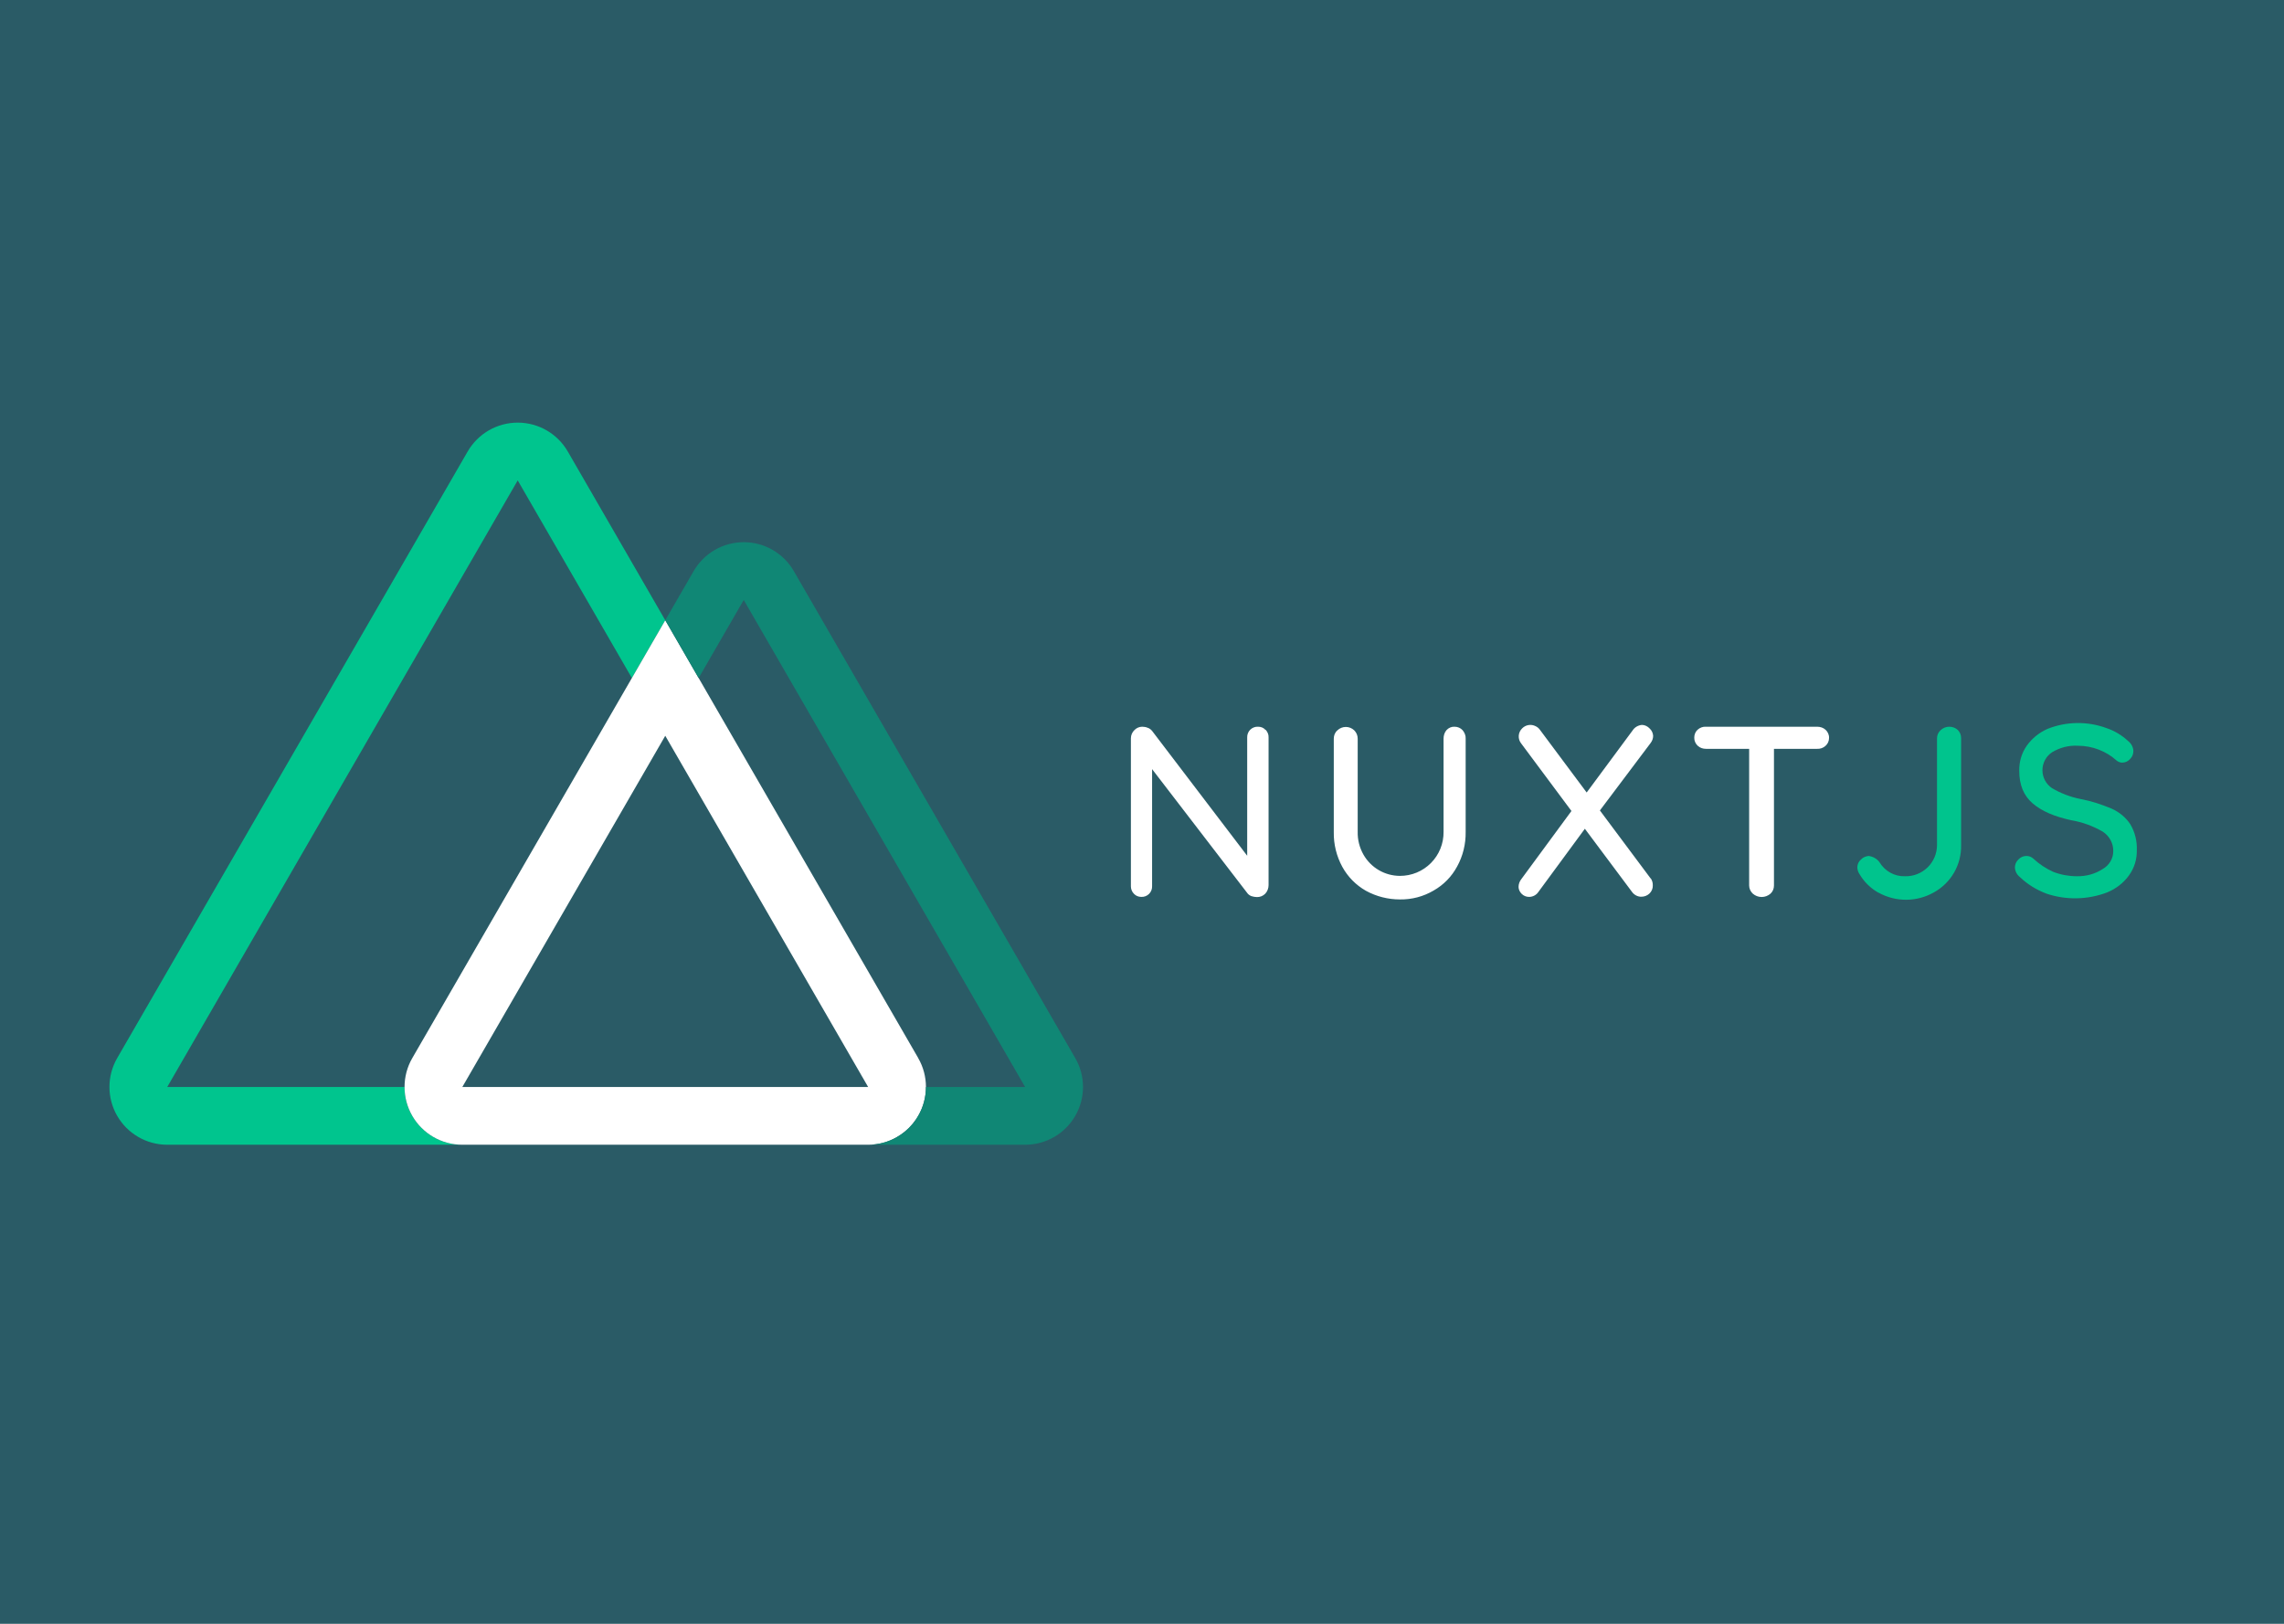
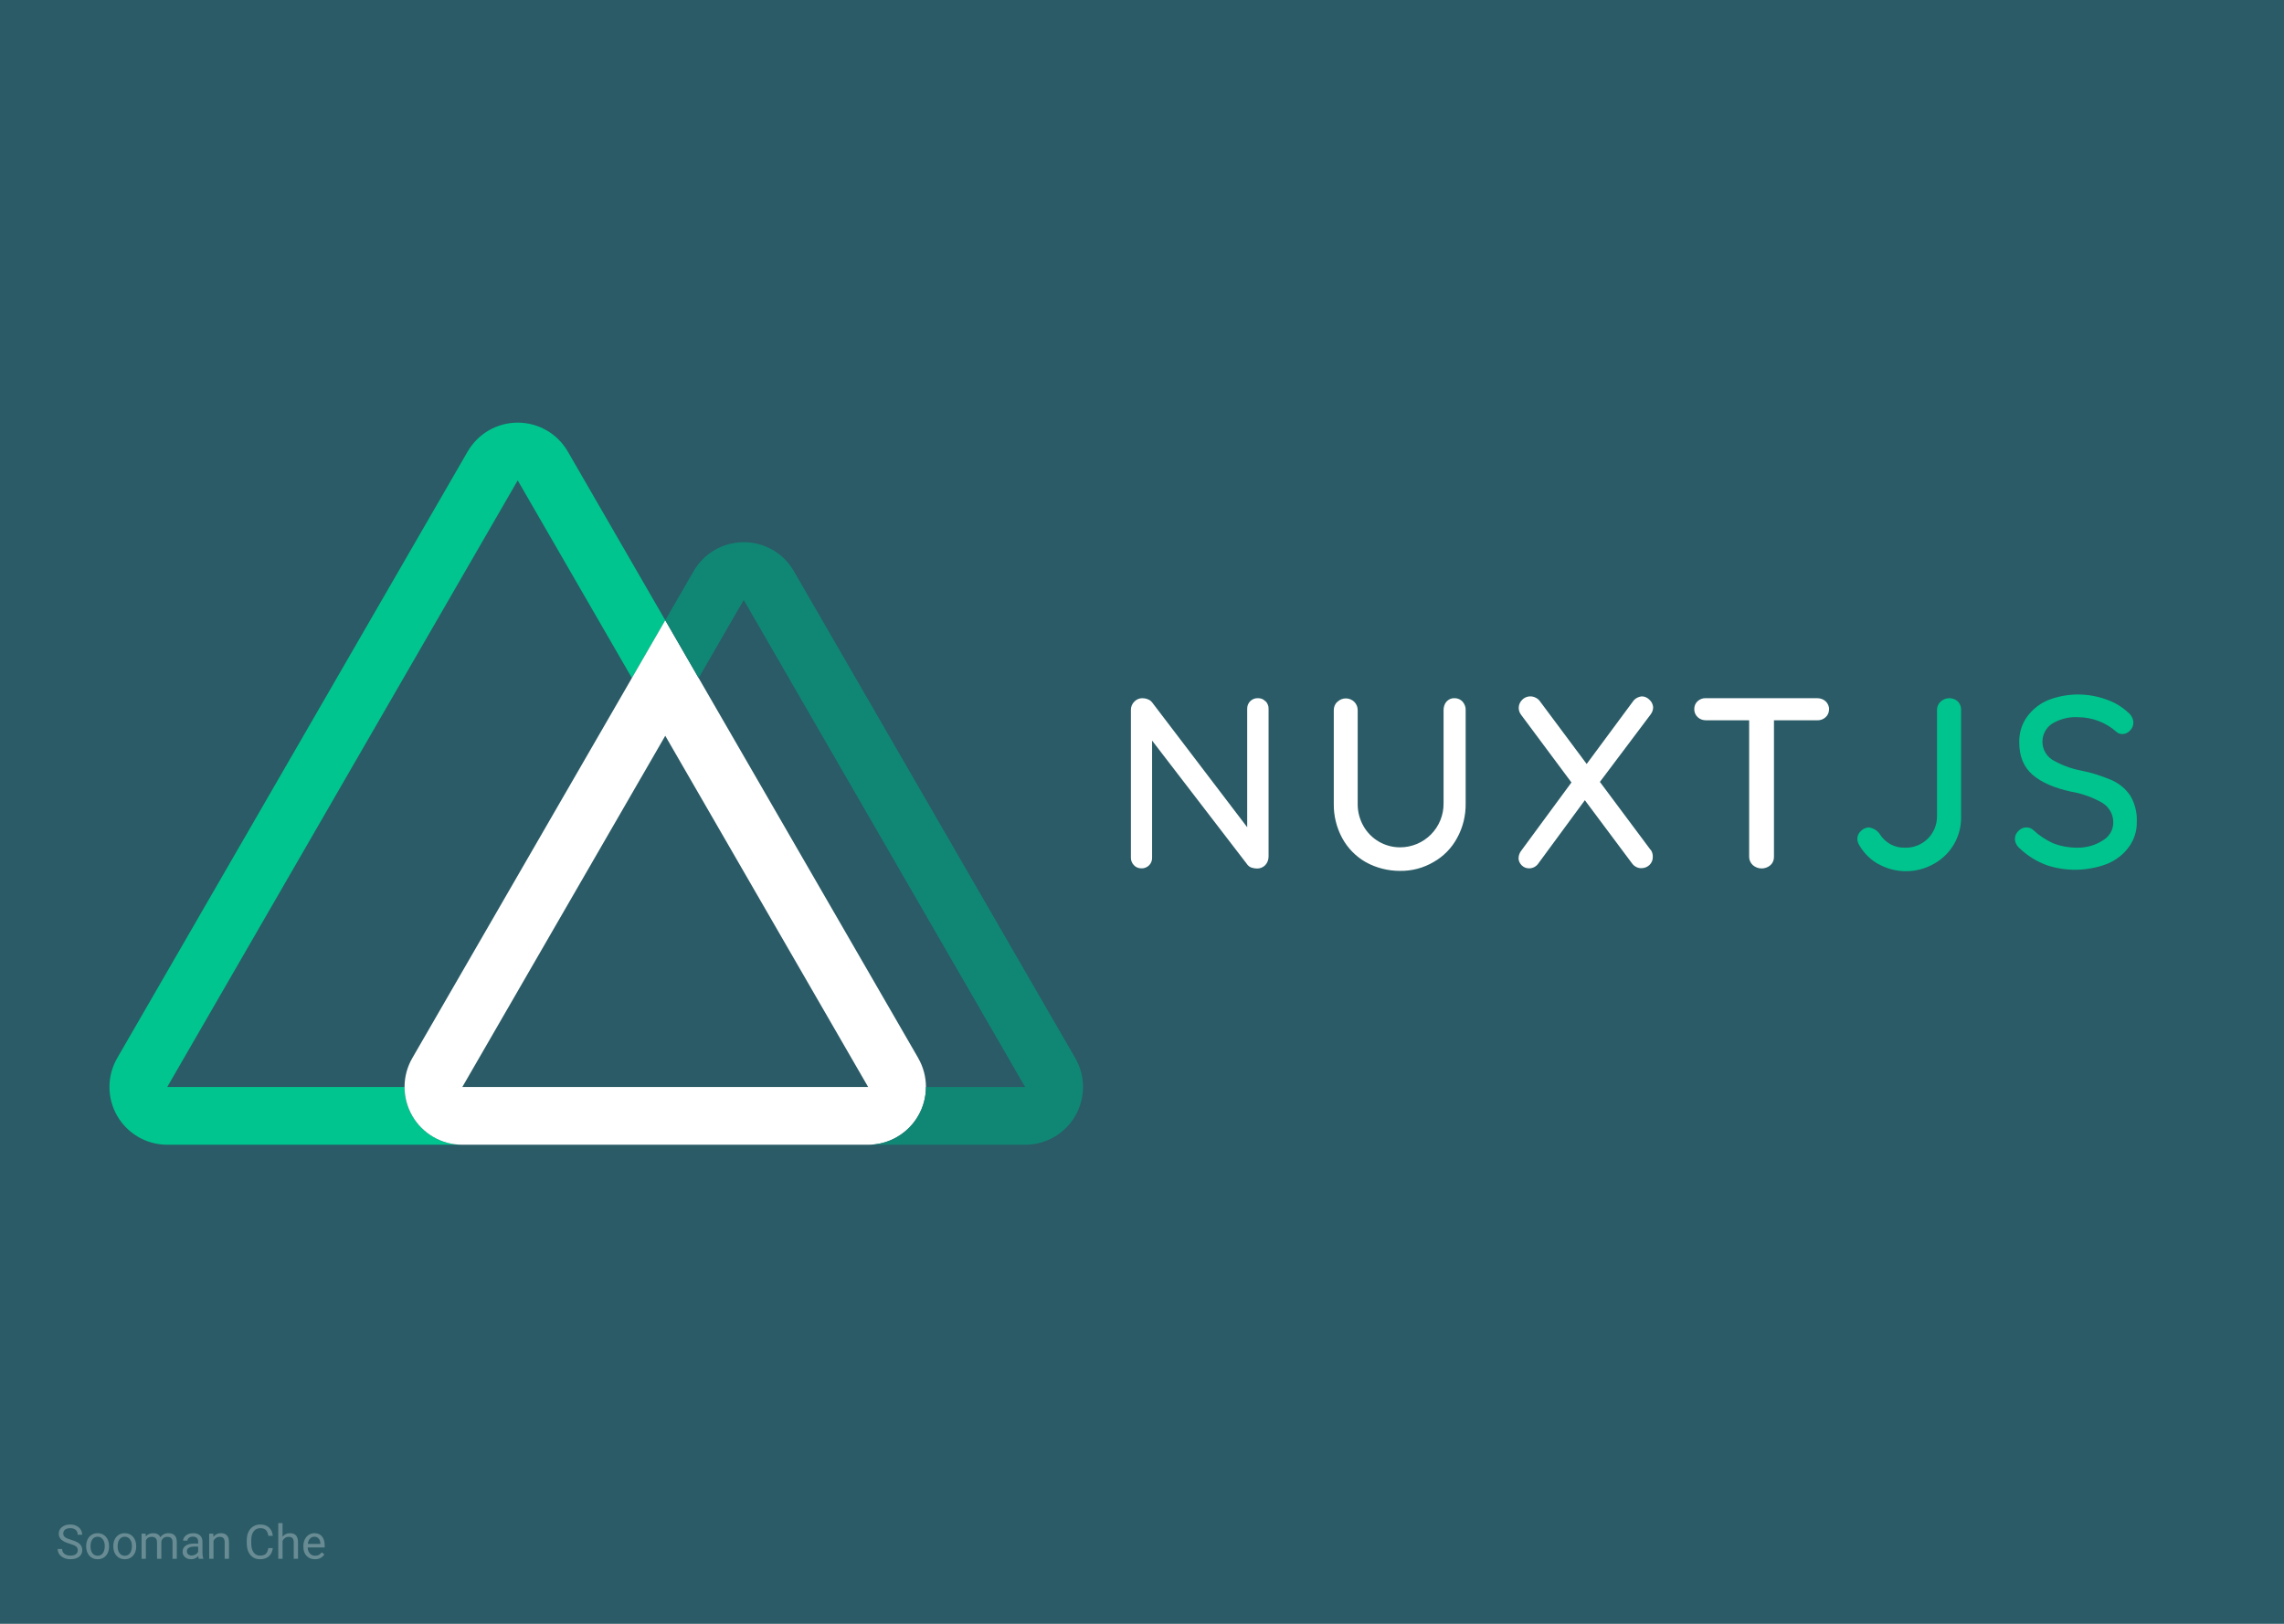
<svg xmlns="http://www.w3.org/2000/svg" width="1440" height="1024" viewBox="0 0 1440 1024" fill="none">
  <rect width="1440" height="1024" fill="#2A5B66" />
  <g clip-path="url(#clip0)">
-     <path fill-rule="evenodd" clip-rule="evenodd" d="M797.971 460.229C799.113 461.486 799.913 463.2 799.799 465.029V558.171C799.799 560.114 799.113 562.057 797.743 563.543C797.065 564.248 796.248 564.805 795.343 565.179C794.439 565.553 793.467 565.735 792.489 565.714C791.347 565.714 790.205 565.486 789.063 565.143C788.14 564.823 787.314 564.273 786.665 563.543L726.362 485.029V558.857C726.395 559.761 726.24 560.662 725.906 561.503C725.571 562.344 725.066 563.105 724.421 563.74C723.777 564.374 723.007 564.867 722.161 565.187C721.316 565.508 720.413 565.648 719.51 565.6C717.797 565.6 716.084 564.914 714.942 563.657C713.699 562.415 713.001 560.729 713 558.971V465.6C713 463.657 713.799 461.714 715.284 460.343C715.924 459.689 716.688 459.171 717.532 458.817C718.375 458.464 719.281 458.283 720.195 458.286C721.337 458.286 722.594 458.514 723.621 458.971C724.763 459.314 725.677 460.114 726.362 460.914L786.322 539.657V465.029C786.289 464.124 786.444 463.223 786.779 462.383C787.113 461.542 787.618 460.78 788.263 460.146C788.908 459.512 789.677 459.018 790.523 458.698C791.369 458.378 792.272 458.237 793.174 458.286C794.888 458.286 796.601 458.857 797.743 460.229H797.971ZM922.116 460.457C923.372 461.943 924.172 463.886 924.058 465.714V524.686C924.172 532.229 922.344 539.771 918.69 546.4C915.264 552.8 910.124 558.057 903.843 561.6C897.447 565.371 890.138 567.314 882.6 567.2C875.176 567.2 867.753 565.371 861.129 561.714C854.879 558.158 849.74 552.935 846.281 546.629C842.638 539.938 840.789 532.418 840.914 524.8V465.829C840.914 463.886 841.599 461.943 843.198 460.571C844.624 459.196 846.528 458.427 848.509 458.427C850.489 458.427 852.393 459.196 853.819 460.571C855.19 461.943 855.989 463.771 855.989 465.829V524.571C855.875 529.6 857.131 534.514 859.644 538.971C861.956 543.025 865.296 546.396 869.327 548.743C873.357 551.091 877.936 552.333 882.6 552.343C886.238 552.358 889.843 551.649 893.204 550.256C896.565 548.863 899.616 546.814 902.178 544.229C904.74 541.644 906.762 538.575 908.126 535.2C909.49 531.825 910.17 528.212 910.124 524.571V465.829C910.124 463.886 910.695 461.943 911.951 460.457C913.322 458.971 915.149 458.171 917.091 458.286C919.032 458.286 920.86 459.086 922.116 460.457V460.457ZM1040.78 553.943C1041.65 555.218 1042.09 556.741 1042.04 558.286C1042.15 560.229 1041.35 562.171 1039.87 563.543C1038.53 564.78 1036.78 565.473 1034.95 565.486C1032.56 565.6 1030.27 564.343 1028.9 562.4L999.207 522.629L969.969 562.4C969.324 563.385 968.442 564.194 967.405 564.753C966.368 565.312 965.208 565.603 964.031 565.6C962.203 565.6 960.604 564.914 959.348 563.657C958.206 562.514 957.406 560.914 957.406 559.314C957.406 557.486 958.092 555.657 959.234 554.286L990.755 511.429L959.12 468.914C957.991 467.536 957.423 465.782 957.528 464.002C957.634 462.223 958.406 460.549 959.691 459.314C960.767 458.21 962.169 457.481 963.69 457.234C965.212 456.987 966.772 457.235 968.142 457.943C969.241 458.449 970.187 459.238 970.883 460.229L1000.35 499.771L1029.36 460.571C1030.61 458.629 1032.78 457.371 1035.18 457.143C1037.01 457.143 1038.84 458.057 1040.09 459.429C1041.35 460.571 1042.15 462.286 1042.26 464C1042.26 465.714 1041.69 467.2 1040.66 468.571L1008.69 511.086L1040.66 553.943H1040.78ZM1150.99 460.229C1152.36 461.486 1153.27 463.429 1153.16 465.371C1153.16 467.314 1152.36 469.143 1150.88 470.4C1149.51 471.657 1147.56 472.343 1145.62 472.229H1118.44V558.4C1118.44 560.343 1117.76 562.171 1116.27 563.543C1114.73 564.909 1112.74 565.663 1110.67 565.663C1108.61 565.663 1106.62 564.909 1105.08 563.543C1104.37 562.887 1103.8 562.093 1103.4 561.208C1103.01 560.324 1102.8 559.368 1102.79 558.4V472.229H1075.61C1073.67 472.229 1071.84 471.657 1070.36 470.286C1069.65 469.633 1069.09 468.837 1068.72 467.95C1068.34 467.062 1068.16 466.105 1068.19 465.143C1068.19 463.314 1068.87 461.486 1070.24 460.229C1071.73 458.857 1073.67 458.171 1075.5 458.286H1145.62C1147.56 458.286 1149.51 458.857 1150.99 460.229Z" fill="white" />
-     <path fill-rule="evenodd" clip-rule="evenodd" d="M1184.34 562.971C1179.43 560.229 1175.2 556.114 1172.35 551.2C1171.55 550.057 1171.09 548.571 1170.98 547.086C1170.98 545.143 1171.78 543.314 1173.26 542.057C1174.52 540.686 1176.23 540 1178.06 539.771C1180.8 540.114 1183.31 541.486 1184.91 543.657C1188.34 549.371 1194.5 552.8 1201.01 552.571C1203.64 552.648 1206.26 552.196 1208.71 551.242C1211.16 550.289 1213.39 548.853 1215.27 547.02C1217.16 545.187 1218.66 542.994 1219.68 540.571C1220.7 538.148 1221.23 535.544 1221.23 532.914V465.714C1221.21 464.725 1221.4 463.743 1221.8 462.835C1222.19 461.928 1222.78 461.117 1223.51 460.457C1225 459.086 1226.94 458.286 1228.88 458.286C1230.94 458.286 1232.88 458.971 1234.36 460.343C1235.04 461.035 1235.57 461.858 1235.93 462.761C1236.28 463.665 1236.45 464.63 1236.42 465.6V533.029C1236.54 539.074 1235.01 545.039 1231.99 550.276C1228.97 555.514 1224.58 559.825 1219.29 562.743C1213.99 565.761 1208 567.367 1201.9 567.407C1195.8 567.447 1189.79 565.92 1184.45 562.971H1184.34ZM1289.98 563.429C1283.93 561.143 1278.33 557.714 1273.54 553.143C1272.59 552.41 1271.81 551.478 1271.25 550.412C1270.7 549.345 1270.39 548.171 1270.34 546.971C1270.35 546.021 1270.56 545.082 1270.95 544.217C1271.35 543.351 1271.91 542.577 1272.62 541.943C1273.25 541.269 1274.01 540.729 1274.86 540.356C1275.7 539.983 1276.61 539.784 1277.53 539.771C1279.25 539.771 1280.73 540.343 1281.99 541.486C1285.64 544.914 1289.98 547.771 1294.55 549.829C1299.35 551.657 1304.37 552.571 1309.4 552.571C1315.11 552.686 1320.82 551.2 1325.73 548C1329.73 545.714 1332.35 541.486 1332.35 536.8C1332.47 531.886 1329.96 527.2 1325.73 524.457C1319.59 520.887 1312.86 518.449 1305.86 517.257C1295.35 514.971 1287.24 511.543 1281.53 506.629C1275.82 501.714 1273.08 494.857 1273.08 486.171C1272.96 480.457 1274.56 474.857 1277.88 470.171C1281.19 465.6 1285.64 461.943 1290.9 459.657C1302.74 454.929 1315.91 454.726 1327.9 459.086C1332.99 460.783 1337.67 463.549 1341.6 467.2C1343.66 468.8 1345.03 471.2 1345.03 473.714C1345.03 474.629 1344.85 475.535 1344.5 476.379C1344.15 477.223 1343.63 477.988 1342.97 478.629C1342.36 479.355 1341.58 479.936 1340.72 480.331C1339.85 480.726 1338.9 480.925 1337.95 480.914C1336.81 480.914 1335.44 480.457 1334.52 479.657C1327.81 473.63 1319.1 470.294 1310.08 470.286C1304.37 469.943 1298.66 471.429 1293.75 474.4C1291.89 475.642 1290.36 477.325 1289.31 479.298C1288.25 481.272 1287.7 483.476 1287.7 485.714C1287.7 487.953 1288.25 490.157 1289.31 492.13C1290.36 494.104 1291.89 495.786 1293.75 497.029C1299.33 500.322 1305.44 502.641 1311.8 503.886C1318.53 505.143 1325.04 507.314 1331.33 509.943C1336.12 512.114 1340.23 515.429 1343.09 519.771C1346.06 524.8 1347.43 530.4 1347.2 536.229C1347.31 541.943 1345.6 547.429 1342.29 552C1338.86 556.8 1334.07 560.457 1328.58 562.743C1316.16 567.496 1302.46 567.739 1289.87 563.429H1289.98Z" fill="#00C48D" />
+     <path fill-rule="evenodd" clip-rule="evenodd" d="M797.971 442.229C799.113 443.486 799.913 445.2 799.799 447.029V540.171C799.799 542.114 799.113 544.057 797.743 545.543C797.065 546.248 796.248 546.806 795.343 547.179C794.439 547.553 793.467 547.735 792.489 547.714C791.347 547.714 790.205 547.486 789.063 547.143C788.14 546.824 787.314 546.273 786.665 545.543L726.362 467.029V540.857C726.395 541.761 726.24 542.662 725.906 543.503C725.571 544.344 725.066 545.105 724.421 545.74C723.777 546.374 723.007 546.867 722.161 547.187C721.316 547.508 720.413 547.648 719.51 547.6C717.797 547.6 716.084 546.914 714.942 545.657C713.699 544.415 713.001 542.729 713 540.971V447.6C713 445.657 713.799 443.714 715.284 442.343C715.924 441.689 716.688 441.171 717.532 440.818C718.375 440.464 719.281 440.283 720.195 440.286C721.337 440.286 722.594 440.514 723.621 440.971C724.763 441.314 725.677 442.114 726.362 442.914L786.322 521.657V447.029C786.289 446.124 786.444 445.223 786.779 444.383C787.113 443.542 787.618 442.78 788.263 442.146C788.908 441.512 789.677 441.019 790.523 440.698C791.369 440.378 792.272 440.238 793.174 440.286C794.888 440.286 796.601 440.857 797.743 442.229H797.971ZM922.116 442.457C923.372 443.943 924.172 445.886 924.058 447.714V506.686C924.172 514.229 922.344 521.771 918.69 528.4C915.264 534.8 910.124 540.057 903.843 543.6C897.447 547.371 890.138 549.314 882.6 549.2C875.176 549.2 867.753 547.371 861.129 543.714C854.879 540.158 849.74 534.936 846.281 528.629C842.639 521.938 840.789 514.418 840.914 506.8V447.829C840.914 445.886 841.599 443.943 843.198 442.571C844.624 441.196 846.528 440.427 848.509 440.427C850.489 440.427 852.393 441.196 853.819 442.571C855.19 443.943 855.989 445.771 855.989 447.829V506.571C855.875 511.6 857.131 516.514 859.644 520.971C861.956 525.025 865.296 528.396 869.327 530.744C873.357 533.091 877.936 534.333 882.6 534.343C886.238 534.358 889.843 533.649 893.204 532.256C896.565 530.863 899.616 528.814 902.178 526.229C904.74 523.644 906.762 520.575 908.126 517.2C909.49 513.825 910.17 510.212 910.124 506.571V447.829C910.124 445.886 910.695 443.943 911.951 442.457C913.322 440.971 915.149 440.171 917.091 440.286C919.032 440.286 920.86 441.086 922.116 442.457ZM1040.78 535.943C1041.65 537.218 1042.09 538.741 1042.04 540.286C1042.15 542.229 1041.35 544.171 1039.87 545.543C1038.53 546.78 1036.78 547.473 1034.95 547.486C1032.56 547.6 1030.27 546.343 1028.9 544.4L999.207 504.629L969.969 544.4C969.324 545.386 968.442 546.194 967.405 546.753C966.368 547.312 965.208 547.603 964.031 547.6C962.203 547.6 960.604 546.914 959.348 545.657C958.206 544.514 957.406 542.914 957.406 541.314C957.406 539.486 958.092 537.657 959.234 536.286L990.755 493.429L959.12 450.914C957.991 449.536 957.423 447.782 957.528 446.003C957.634 444.223 958.406 442.549 959.691 441.314C960.767 440.21 962.169 439.481 963.69 439.234C965.212 438.987 966.772 439.235 968.142 439.943C969.241 440.449 970.187 441.238 970.883 442.229L1000.35 481.771L1029.36 442.571C1030.61 440.629 1032.78 439.371 1035.18 439.143C1037.01 439.143 1038.84 440.057 1040.09 441.429C1041.35 442.571 1042.15 444.286 1042.26 446C1042.26 447.714 1041.69 449.2 1040.66 450.571L1008.69 493.086L1040.66 535.943H1040.78ZM1150.99 442.229C1152.36 443.486 1153.27 445.429 1153.16 447.371C1153.16 449.314 1152.36 451.143 1150.88 452.4C1149.51 453.657 1147.56 454.343 1145.62 454.229H1118.44V540.4C1118.44 542.343 1117.76 544.171 1116.27 545.543C1114.73 546.909 1112.74 547.663 1110.67 547.663C1108.61 547.663 1106.62 546.909 1105.08 545.543C1104.37 544.887 1103.8 544.093 1103.4 543.208C1103.01 542.324 1102.8 541.368 1102.79 540.4V454.229H1075.61C1073.67 454.229 1071.84 453.657 1070.36 452.286C1069.65 451.633 1069.09 450.837 1068.72 449.95C1068.34 449.062 1068.16 448.105 1068.19 447.143C1068.19 445.314 1068.87 443.486 1070.24 442.229C1071.73 440.857 1073.67 440.171 1075.5 440.286H1145.62C1147.56 440.286 1149.51 440.857 1150.99 442.229Z" fill="white" />
+     <path fill-rule="evenodd" clip-rule="evenodd" d="M1184.34 544.971C1179.43 542.229 1175.2 538.114 1172.35 533.2C1171.55 532.057 1171.09 530.571 1170.98 529.086C1170.98 527.143 1171.78 525.314 1173.26 524.057C1174.52 522.686 1176.23 522 1178.06 521.771C1180.8 522.114 1183.31 523.486 1184.91 525.657C1188.34 531.371 1194.5 534.8 1201.01 534.571C1203.64 534.648 1206.26 534.196 1208.71 533.242C1211.16 532.289 1213.39 530.853 1215.27 529.02C1217.16 527.187 1218.66 524.994 1219.68 522.571C1220.7 520.148 1221.23 517.545 1221.23 514.914V447.714C1221.21 446.725 1221.4 445.743 1221.8 444.835C1222.19 443.928 1222.78 443.117 1223.51 442.457C1225 441.086 1226.94 440.286 1228.88 440.286C1230.94 440.286 1232.88 440.971 1234.36 442.343C1235.04 443.035 1235.57 443.858 1235.93 444.761C1236.28 445.665 1236.45 446.63 1236.42 447.6V515.029C1236.54 521.074 1235.01 527.039 1231.99 532.276C1228.97 537.514 1224.58 541.825 1219.29 544.743C1213.99 547.761 1208 549.367 1201.9 549.407C1195.8 549.447 1189.79 547.92 1184.45 544.971H1184.34ZM1289.98 545.429C1283.93 543.143 1278.33 539.714 1273.54 535.143C1272.59 534.41 1271.81 533.478 1271.25 532.412C1270.7 531.346 1270.39 530.171 1270.34 528.971C1270.35 528.021 1270.56 527.083 1270.95 526.217C1271.35 525.351 1271.91 524.577 1272.62 523.943C1273.25 523.269 1274.01 522.729 1274.86 522.356C1275.7 521.983 1276.61 521.784 1277.53 521.771C1279.25 521.771 1280.73 522.343 1281.99 523.486C1285.64 526.914 1289.98 529.771 1294.55 531.829C1299.35 533.657 1304.37 534.571 1309.4 534.571C1315.11 534.686 1320.82 533.2 1325.73 530C1329.73 527.714 1332.35 523.486 1332.35 518.8C1332.47 513.886 1329.96 509.2 1325.73 506.457C1319.59 502.888 1312.86 500.449 1305.86 499.257C1295.35 496.971 1287.24 493.543 1281.53 488.629C1275.82 483.714 1273.08 476.857 1273.08 468.171C1272.96 462.457 1274.56 456.857 1277.88 452.171C1281.19 447.6 1285.64 443.943 1290.9 441.657C1302.74 436.929 1315.91 436.726 1327.9 441.086C1332.99 442.783 1337.67 445.549 1341.6 449.2C1343.66 450.8 1345.03 453.2 1345.03 455.714C1345.03 456.629 1344.85 457.535 1344.5 458.379C1344.15 459.223 1343.63 459.988 1342.97 460.629C1342.36 461.355 1341.58 461.936 1340.72 462.331C1339.85 462.726 1338.9 462.925 1337.95 462.914C1336.81 462.914 1335.44 462.457 1334.52 461.657C1327.81 455.63 1319.1 452.294 1310.08 452.286C1304.37 451.943 1298.66 453.429 1293.75 456.4C1291.89 457.642 1290.36 459.325 1289.31 461.298C1288.25 463.272 1287.7 465.476 1287.7 467.714C1287.7 469.953 1288.25 472.157 1289.31 474.13C1290.36 476.104 1291.89 477.787 1293.75 479.029C1299.33 482.322 1305.44 484.641 1311.8 485.886C1318.53 487.143 1325.04 489.314 1331.33 491.943C1336.12 494.114 1340.23 497.429 1343.09 501.771C1346.06 506.8 1347.43 512.4 1347.2 518.229C1347.31 523.943 1345.6 529.429 1342.29 534C1338.86 538.8 1334.07 542.457 1328.58 544.743C1316.16 549.496 1302.46 549.739 1289.87 545.429H1289.98Z" fill="#00C48D" />
  </g>
-   <path d="M419.428 391.141L398.382 427.571L326.404 302.948L105.444 685.469H255.049C255.049 705.589 271.366 721.899 291.493 721.899H105.444C92.425 721.899 80.396 714.952 73.888 703.681C67.379 692.41 67.38 678.524 73.89 667.254L294.849 284.733C301.359 273.461 313.391 266.517 326.412 266.517C339.432 266.517 351.464 273.461 357.974 284.733L419.428 391.141V391.141Z" fill="#00C58E" />
+   <path d="M419.428 391.141L398.382 427.571L326.404 302.948L105.444 685.469H255.049C255.049 705.589 271.366 721.899 291.493 721.899H105.444C92.425 721.899 80.396 714.952 73.888 703.681C67.379 692.41 67.38 678.524 73.89 667.254L294.849 284.733C301.359 273.461 313.391 266.517 326.412 266.517C339.432 266.517 351.464 273.461 357.974 284.733L419.428 391.141Z" fill="#00C58E" />
  <path d="M578.934 667.254L440.475 427.571L419.429 391.141L398.382 427.571L259.939 667.254C253.429 678.524 253.428 692.41 259.937 703.681C266.445 714.952 278.474 721.899 291.493 721.899H547.333C560.355 721.899 572.389 714.96 578.901 703.688C585.414 692.416 585.414 678.527 578.903 667.254H578.934ZM291.493 685.469L419.429 464.002L547.333 685.469H291.493L291.493 685.469Z" fill="white" />
-   <path d="M677.926 703.684C671.417 714.954 659.389 721.9 646.371 721.9H547.333C567.461 721.9 583.778 705.589 583.778 685.469H646.295L468.902 378.345L440.475 427.571L419.428 391.141L437.347 360.129C443.857 348.857 455.889 341.913 468.909 341.913C481.93 341.913 493.962 348.857 500.472 360.129L677.926 667.254C684.436 678.525 684.436 692.413 677.926 703.684V703.684Z" fill="#108775" />
+   <path d="M677.926 703.684C671.417 714.954 659.389 721.9 646.371 721.9H547.333C567.461 721.9 583.778 705.589 583.778 685.469H646.295L468.902 378.345L440.475 427.571L419.428 391.141L437.347 360.129C443.857 348.857 455.889 341.913 468.909 341.913C481.93 341.913 493.962 348.857 500.472 360.129L677.926 667.254C684.436 678.525 684.436 692.413 677.926 703.684Z" fill="#108775" />
+   <path d="M43.947 973.493C41.535 972.8 39.777 971.95 38.674 970.944C37.58 969.929 37.033 968.679 37.033 967.194C37.033 965.515 37.702 964.128 39.04 963.034C40.388 961.931 42.136 961.379 44.284 961.379C45.749 961.379 47.053 961.662 48.195 962.229C49.348 962.795 50.236 963.576 50.861 964.572C51.496 965.568 51.813 966.657 51.813 967.839H48.986C48.986 966.55 48.576 965.539 47.756 964.807C46.935 964.064 45.778 963.693 44.284 963.693C42.898 963.693 41.813 964.001 41.032 964.616C40.261 965.222 39.875 966.066 39.875 967.15C39.875 968.02 40.241 968.757 40.974 969.362C41.716 969.958 42.971 970.505 44.738 971.003C46.516 971.501 47.902 972.053 48.898 972.658C49.904 973.254 50.647 973.952 51.125 974.753C51.613 975.554 51.857 976.496 51.857 977.58C51.857 979.309 51.184 980.695 49.836 981.74C48.488 982.775 46.687 983.293 44.431 983.293C42.966 983.293 41.599 983.015 40.329 982.458C39.06 981.892 38.078 981.12 37.385 980.144C36.701 979.167 36.359 978.059 36.359 976.818H39.187C39.187 978.107 39.66 979.128 40.607 979.88C41.565 980.622 42.839 980.993 44.431 980.993C45.915 980.993 47.053 980.69 47.844 980.085C48.635 979.479 49.03 978.654 49.03 977.609C49.03 976.564 48.664 975.759 47.932 975.192C47.199 974.616 45.871 974.05 43.947 973.493ZM54.333 974.929C54.333 973.376 54.636 971.979 55.241 970.739C55.856 969.499 56.706 968.542 57.79 967.868C58.884 967.194 60.129 966.857 61.525 966.857C63.684 966.857 65.427 967.604 66.755 969.099C68.093 970.593 68.762 972.58 68.762 975.061V975.251C68.762 976.794 68.464 978.181 67.868 979.411C67.282 980.632 66.438 981.584 65.334 982.268C64.24 982.951 62.98 983.293 61.555 983.293C59.406 983.293 57.663 982.546 56.325 981.052C54.997 979.558 54.333 977.58 54.333 975.119V974.929ZM57.058 975.251C57.058 977.009 57.463 978.42 58.273 979.484C59.094 980.549 60.188 981.081 61.555 981.081C62.932 981.081 64.025 980.544 64.836 979.47C65.647 978.386 66.052 976.872 66.052 974.929C66.052 973.19 65.637 971.784 64.807 970.71C63.986 969.626 62.893 969.084 61.525 969.084C60.188 969.084 59.108 969.616 58.288 970.681C57.468 971.745 57.058 973.269 57.058 975.251ZM71.442 974.929C71.442 973.376 71.745 971.979 72.351 970.739C72.966 969.499 73.815 968.542 74.899 967.868C75.993 967.194 77.238 966.857 78.635 966.857C80.793 966.857 82.536 967.604 83.864 969.099C85.202 970.593 85.871 972.58 85.871 975.061V975.251C85.871 976.794 85.573 978.181 84.978 979.411C84.392 980.632 83.547 981.584 82.443 982.268C81.35 982.951 80.09 983.293 78.664 983.293C76.516 983.293 74.772 982.546 73.435 981.052C72.106 979.558 71.442 977.58 71.442 975.119V974.929ZM74.167 975.251C74.167 977.009 74.572 978.42 75.383 979.484C76.203 980.549 77.297 981.081 78.664 981.081C80.041 981.081 81.135 980.544 81.945 979.47C82.756 978.386 83.161 976.872 83.161 974.929C83.161 973.19 82.746 971.784 81.916 970.71C81.096 969.626 80.002 969.084 78.635 969.084C77.297 969.084 76.218 969.616 75.397 970.681C74.577 971.745 74.167 973.269 74.167 975.251ZM91.818 967.15L91.892 968.908C93.054 967.541 94.621 966.857 96.594 966.857C98.811 966.857 100.319 967.707 101.12 969.406C101.647 968.645 102.331 968.029 103.171 967.561C104.021 967.092 105.021 966.857 106.174 966.857C109.65 966.857 111.418 968.698 111.477 972.38V983H108.767V972.541C108.767 971.408 108.508 970.563 107.99 970.007C107.473 969.44 106.604 969.157 105.383 969.157C104.377 969.157 103.542 969.46 102.878 970.065C102.214 970.661 101.828 971.467 101.721 972.482V983H98.996V972.614C98.996 970.31 97.868 969.157 95.612 969.157C93.835 969.157 92.619 969.914 91.965 971.428V983H89.255V967.15H91.818ZM125.363 983C125.207 982.688 125.08 982.131 124.982 981.33C123.723 982.639 122.219 983.293 120.471 983.293C118.908 983.293 117.624 982.854 116.618 981.975C115.622 981.086 115.124 979.963 115.124 978.605C115.124 976.955 115.749 975.676 116.999 974.768C118.259 973.85 120.026 973.391 122.302 973.391H124.938V972.146C124.938 971.198 124.655 970.446 124.089 969.89C123.522 969.323 122.688 969.04 121.584 969.04C120.617 969.04 119.807 969.284 119.152 969.772C118.498 970.261 118.171 970.852 118.171 971.545H115.446C115.446 970.754 115.725 969.992 116.281 969.26C116.848 968.518 117.609 967.932 118.566 967.502C119.533 967.072 120.593 966.857 121.745 966.857C123.571 966.857 125.002 967.316 126.037 968.234C127.072 969.143 127.609 970.397 127.648 971.999V979.294C127.648 980.749 127.834 981.906 128.205 982.766V983H125.363ZM120.866 980.935C121.716 980.935 122.521 980.715 123.283 980.275C124.045 979.836 124.597 979.265 124.938 978.562V975.31H122.814C119.494 975.31 117.834 976.281 117.834 978.225C117.834 979.074 118.117 979.738 118.684 980.217C119.25 980.695 119.978 980.935 120.866 980.935ZM134.46 967.15L134.548 969.143C135.759 967.619 137.341 966.857 139.294 966.857C142.644 966.857 144.333 968.747 144.362 972.526V983H141.652V972.512C141.643 971.369 141.379 970.524 140.861 969.978C140.354 969.431 139.558 969.157 138.474 969.157C137.595 969.157 136.823 969.392 136.159 969.86C135.495 970.329 134.978 970.944 134.606 971.706V983H131.896V967.15H134.46ZM172.004 976.232C171.74 978.488 170.905 980.231 169.499 981.462C168.103 982.683 166.242 983.293 163.918 983.293C161.398 983.293 159.377 982.39 157.854 980.583C156.34 978.776 155.583 976.359 155.583 973.332V971.281C155.583 969.299 155.935 967.556 156.638 966.052C157.351 964.548 158.356 963.396 159.655 962.595C160.954 961.784 162.458 961.379 164.167 961.379C166.433 961.379 168.249 962.014 169.616 963.283C170.983 964.543 171.779 966.291 172.004 968.527H169.177C168.933 966.828 168.4 965.598 167.58 964.836C166.77 964.074 165.632 963.693 164.167 963.693C162.37 963.693 160.959 964.357 159.934 965.686C158.918 967.014 158.41 968.903 158.41 971.354V973.42C158.41 975.734 158.894 977.575 159.86 978.942C160.827 980.31 162.18 980.993 163.918 980.993C165.48 980.993 166.677 980.642 167.507 979.938C168.347 979.226 168.903 977.99 169.177 976.232H172.004ZM178.142 969.069C179.343 967.595 180.905 966.857 182.829 966.857C186.179 966.857 187.868 968.747 187.897 972.526V983H185.188V972.512C185.178 971.369 184.914 970.524 184.396 969.978C183.889 969.431 183.093 969.157 182.009 969.157C181.13 969.157 180.358 969.392 179.694 969.86C179.03 970.329 178.513 970.944 178.142 971.706V983H175.432V960.5H178.142V969.069ZM198.532 983.293C196.384 983.293 194.636 982.59 193.288 981.184C191.94 979.768 191.267 977.878 191.267 975.515V975.017C191.267 973.444 191.564 972.043 192.16 970.812C192.766 969.572 193.605 968.605 194.68 967.912C195.764 967.209 196.936 966.857 198.195 966.857C200.256 966.857 201.857 967.536 203 968.894C204.143 970.251 204.714 972.194 204.714 974.724V975.852H193.977C194.016 977.414 194.47 978.679 195.339 979.646C196.218 980.603 197.331 981.081 198.679 981.081C199.636 981.081 200.446 980.886 201.11 980.495C201.774 980.104 202.355 979.587 202.854 978.942L204.509 980.231C203.181 982.272 201.188 983.293 198.532 983.293ZM198.195 969.084C197.102 969.084 196.184 969.484 195.441 970.285C194.699 971.076 194.24 972.189 194.064 973.625H202.004V973.42C201.926 972.043 201.555 970.979 200.891 970.227C200.227 969.465 199.328 969.084 198.195 969.084Z" fill="white" fill-opacity="0.3" />
  <defs>
    <clipPath id="clip0">
-       <rect width="635" height="112" fill="white" transform="translate(713 456)" />
+       <rect width="635" height="112" fill="white" transform="translate(713 438)" />
    </clipPath>
  </defs>
</svg>
